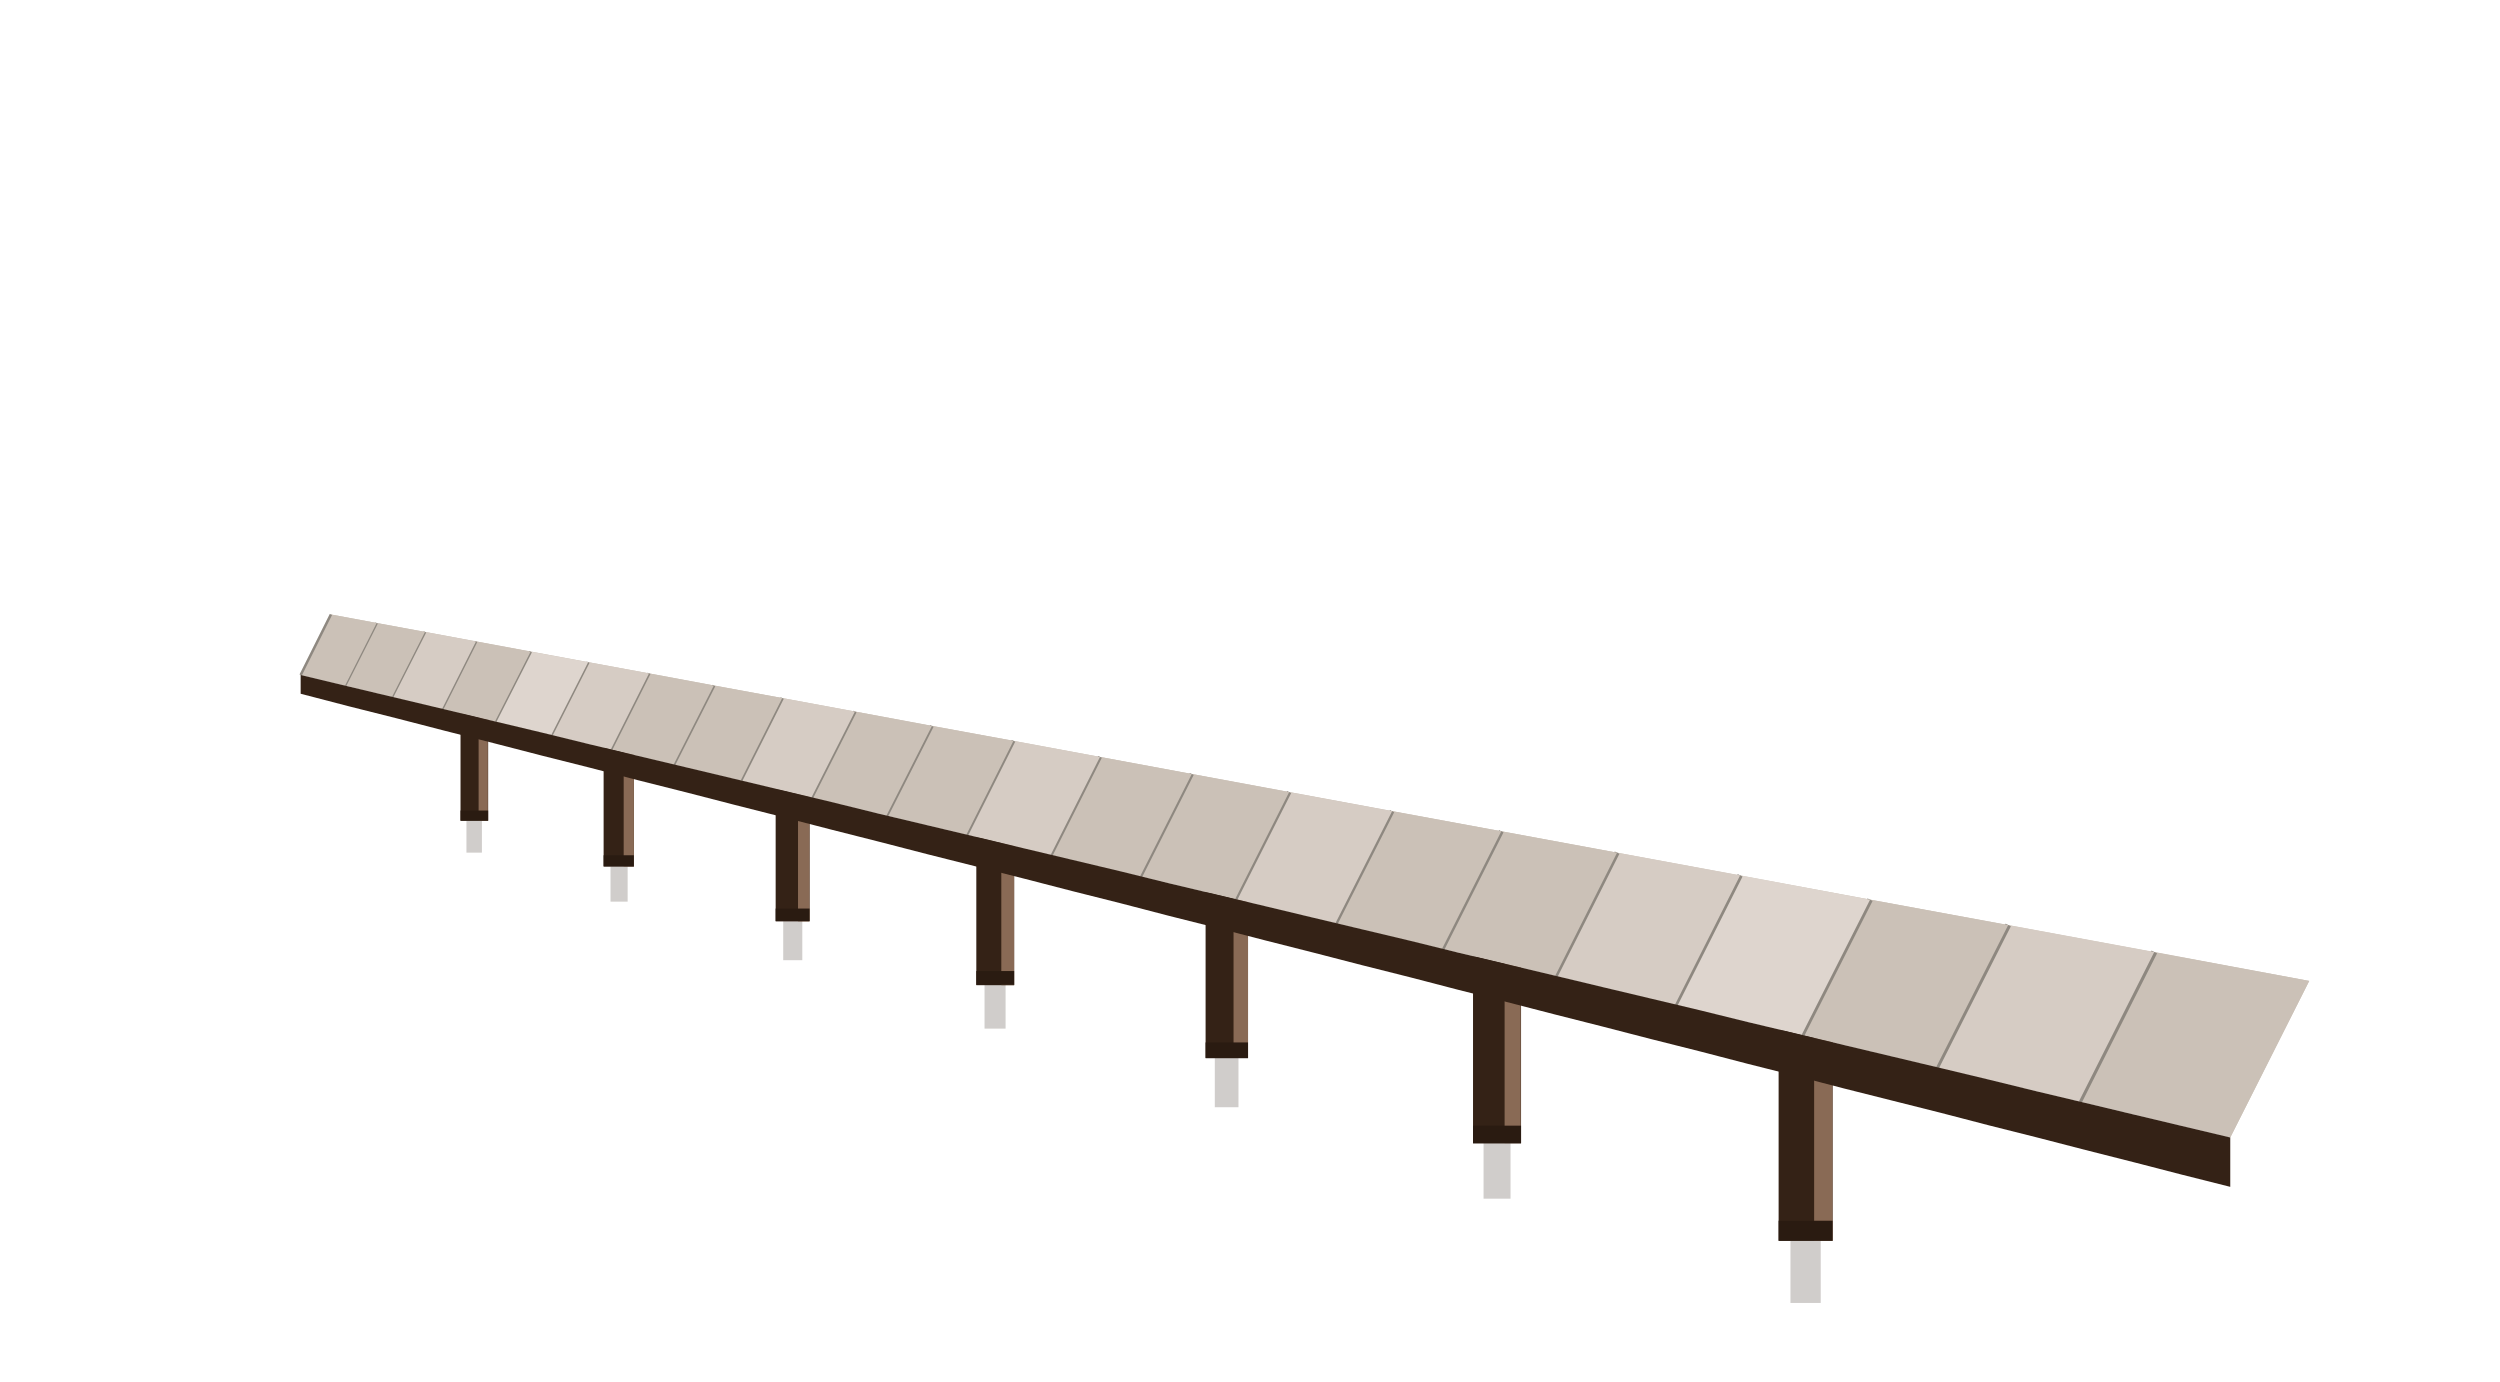
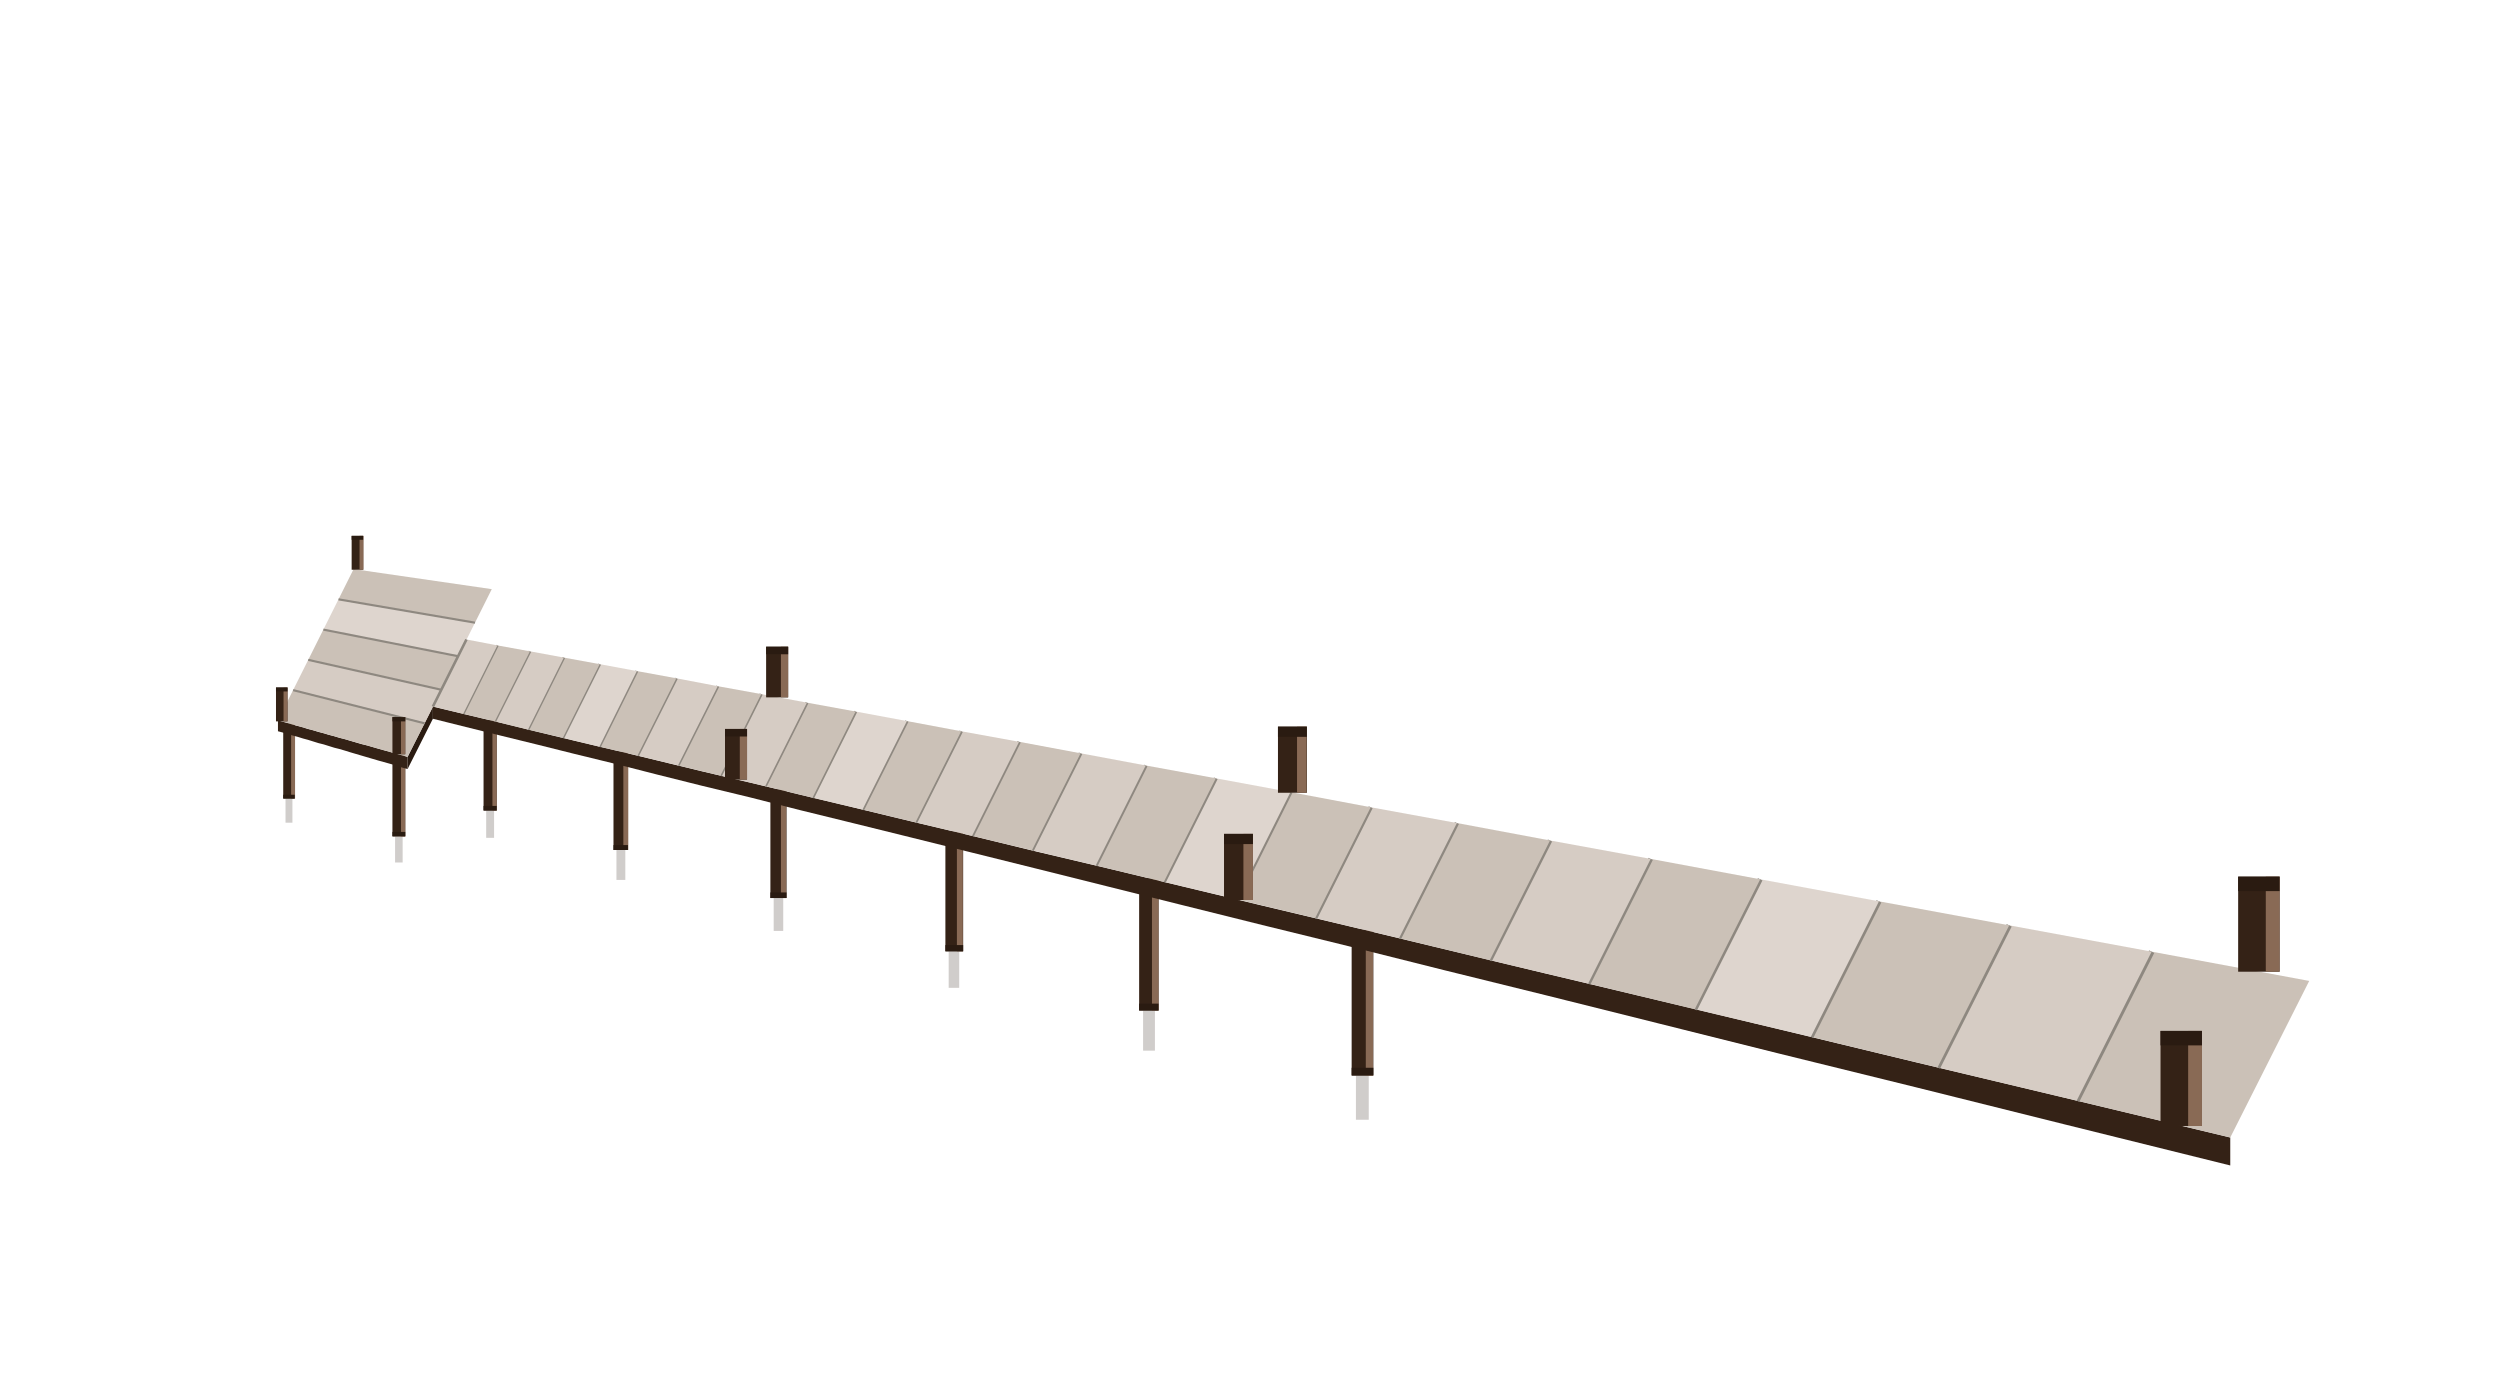
<svg xmlns="http://www.w3.org/2000/svg" width="760" height="420" viewBox="0 0 760 420">
  <g shape-rendering="geometricPrecision">
-     <rect x="540.7" y="313.2" width="16.4" height="64.0" fill="#342216" />
-     <rect x="551.5" y="313.2" width="5.6" height="64.0" fill="#896A55" />
-     <rect x="540.7" y="371.1" width="16.4" height="6.1" fill="#2A1B11" />
-     <rect x="544.3" y="377.1" width="9.2" height="19.0" fill="#2A1B11" opacity="0.22" />
-     <rect x="447.8" y="290.8" width="14.6" height="56.7" fill="#342216" />
-     <rect x="457.4" y="290.8" width="4.9" height="56.7" fill="#896A55" />
-     <rect x="447.8" y="342.2" width="14.6" height="5.4" fill="#2A1B11" />
-     <rect x="451.0" y="347.5" width="8.2" height="16.9" fill="#2A1B11" opacity="0.22" />
-     <rect x="366.5" y="271.3" width="12.9" height="50.3" fill="#342216" />
-     <rect x="375.0" y="271.3" width="4.4" height="50.3" fill="#896A55" />
-     <rect x="366.5" y="316.9" width="12.9" height="4.8" fill="#2A1B11" />
-     <rect x="369.3" y="321.6" width="7.2" height="15.0" fill="#2A1B11" opacity="0.22" />
-     <rect x="296.8" y="254.6" width="11.5" height="44.9" fill="#342216" />
-     <rect x="304.4" y="254.6" width="3.9" height="44.9" fill="#896A55" />
-     <rect x="296.8" y="295.2" width="11.5" height="4.2" fill="#2A1B11" />
-     <rect x="299.3" y="299.4" width="6.4" height="13.3" fill="#2A1B11" opacity="0.22" />
-     <rect x="235.8" y="240.0" width="10.3" height="40.1" fill="#342216" />
-     <rect x="242.6" y="240.0" width="3.5" height="40.1" fill="#896A55" />
-     <rect x="235.8" y="276.2" width="10.3" height="3.8" fill="#2A1B11" />
-     <rect x="238.1" y="280.0" width="5.8" height="11.9" fill="#2A1B11" opacity="0.22" />
-     <rect x="183.5" y="227.4" width="9.2" height="36.0" fill="#342216" />
-     <rect x="189.6" y="227.4" width="3.1" height="36.0" fill="#896A55" />
-     <rect x="183.5" y="260.0" width="9.2" height="3.4" fill="#2A1B11" />
-     <rect x="185.6" y="263.4" width="5.2" height="10.7" fill="#2A1B11" opacity="0.22" />
-     <rect x="140.0" y="216.9" width="8.4" height="32.6" fill="#342216" />
-     <rect x="145.5" y="216.9" width="2.8" height="32.6" fill="#896A55" />
-     <rect x="140.0" y="246.4" width="8.4" height="3.1" fill="#2A1B11" />
-     <rect x="141.8" y="249.5" width="4.7" height="9.7" fill="#2A1B11" opacity="0.22" />
-     <polygon points="678.0,345.8 702.0,298.2 100.6,186.8 91.4,205.2" fill="#CBC1B7" />
-     <polygon points="678.0,345.8 702.0,298.2 654.9,289.4 632.0,334.8" fill="#CBC1B7" />
-     <line x1="632.0" y1="334.8" x2="654.9" y2="289.4" stroke="#8E8880" stroke-width="1.90" />
-     <polygon points="632.0,334.8 654.9,289.4 610.5,281.2 588.6,324.4" fill="#D6CCC4" />
-     <line x1="588.6" y1="324.4" x2="610.5" y2="281.2" stroke="#8E8880" stroke-width="1.81" />
-     <polygon points="588.6,324.4 610.5,281.2 568.5,273.5 547.7,314.6" fill="#CBC1B7" />
-     <line x1="547.7" y1="314.6" x2="568.5" y2="273.5" stroke="#8E8880" stroke-width="1.73" />
-     <polygon points="547.7,314.6 568.5,273.5 529.0,266.1 509.2,305.4" fill="#DED5CE" />
-     <line x1="509.2" y1="305.4" x2="529.0" y2="266.1" stroke="#8E8880" stroke-width="1.65" />
-     <polygon points="509.2,305.4 529.0,266.1 491.6,259.2 472.8,296.6" fill="#D6CCC4" />
-     <line x1="472.8" y1="296.6" x2="491.6" y2="259.2" stroke="#8E8880" stroke-width="1.57" />
-     <polygon points="472.8,296.6 491.6,259.2 456.4,252.7 438.4,288.4" fill="#CBC1B7" />
-     <line x1="438.4" y1="288.4" x2="456.4" y2="252.7" stroke="#8E8880" stroke-width="1.50" />
-     <polygon points="438.4,288.4 456.4,252.7 423.2,246.6 406.0,280.6" fill="#CBC1B7" />
-     <line x1="406.0" y1="280.6" x2="423.2" y2="246.6" stroke="#8E8880" stroke-width="1.43" />
-     <polygon points="406.0,280.6 423.2,246.6 391.9,240.8 375.5,273.3" fill="#D6CCC4" />
-     <line x1="375.5" y1="273.3" x2="391.9" y2="240.8" stroke="#8E8880" stroke-width="1.37" />
-     <polygon points="375.5,273.3 391.9,240.8 362.3,235.3 346.6,266.4" fill="#CBC1B7" />
-     <line x1="346.6" y1="266.4" x2="362.3" y2="235.3" stroke="#8E8880" stroke-width="1.30" />
-     <polygon points="346.6,266.4 362.3,235.3 334.4,230.1 319.4,259.9" fill="#CBC1B7" />
-     <line x1="319.4" y1="259.9" x2="334.4" y2="230.1" stroke="#8E8880" stroke-width="1.25" />
-     <polygon points="319.4,259.9 334.4,230.1 308.1,225.2 293.8,253.7" fill="#D6CCC4" />
-     <line x1="293.8" y1="253.7" x2="308.1" y2="225.2" stroke="#8E8880" stroke-width="1.19" />
-     <polygon points="293.8,253.7 308.1,225.2 283.3,220.7 269.5,247.9" fill="#CBC1B7" />
-     <line x1="269.5" y1="247.9" x2="283.3" y2="220.7" stroke="#8E8880" stroke-width="1.14" />
-     <polygon points="269.5,247.9 283.3,220.7 259.9,216.3 246.7,242.4" fill="#CBC1B7" />
-     <line x1="246.7" y1="242.4" x2="259.9" y2="216.3" stroke="#8E8880" stroke-width="1.10" />
-     <polygon points="246.7,242.4 259.9,216.3 237.8,212.2 225.2,237.2" fill="#D6CCC4" />
-     <line x1="225.2" y1="237.2" x2="237.8" y2="212.2" stroke="#8E8880" stroke-width="1.05" />
-     <polygon points="225.2,237.2 237.8,212.2 217.0,208.4 204.8,232.4" fill="#CBC1B7" />
-     <line x1="204.8" y1="232.4" x2="217.0" y2="208.4" stroke="#8E8880" stroke-width="1.01" />
-     <polygon points="204.8,232.4 217.0,208.4 197.3,204.7 185.7,227.8" fill="#CBC1B7" />
-     <line x1="185.7" y1="227.8" x2="197.3" y2="204.7" stroke="#8E8880" stroke-width="0.97" />
-     <polygon points="185.7,227.8 197.3,204.7 178.8,201.3 167.6,223.4" fill="#D6CCC4" />
-     <line x1="167.6" y1="223.4" x2="178.8" y2="201.3" stroke="#8E8880" stroke-width="0.93" />
-     <polygon points="167.6,223.4 178.8,201.3 161.3,198.1 150.5,219.3" fill="#DED5CE" />
-     <line x1="150.5" y1="219.3" x2="161.3" y2="198.1" stroke="#8E8880" stroke-width="0.89" />
-     <polygon points="150.5,219.3 161.3,198.1 144.7,195.0 134.4,215.5" fill="#CBC1B7" />
-     <line x1="134.4" y1="215.5" x2="144.7" y2="195.0" stroke="#8E8880" stroke-width="0.86" />
-     <polygon points="134.4,215.5 144.7,195.0 129.2,192.1 119.2,211.8" fill="#D6CCC4" />
-     <line x1="119.2" y1="211.8" x2="129.2" y2="192.1" stroke="#8E8880" stroke-width="0.83" />
-     <polygon points="119.2,211.8 129.2,192.1 114.5,189.4 104.9,208.4" fill="#CBC1B7" />
-     <line x1="104.9" y1="208.4" x2="114.5" y2="189.4" stroke="#8E8880" stroke-width="0.80" />
-     <polygon points="104.9,208.4 114.5,189.4 100.6,186.8 91.4,205.2" fill="#CBC1B7" />
-     <line x1="91.4" y1="205.2" x2="100.6" y2="186.8" stroke="#8E8880" stroke-width="0.77" />
-     <polygon points="678.0,345.8 663.3,342.3 648.6,338.8 634.0,335.3 619.3,331.8 604.6,328.2 590.0,324.7 575.3,321.2 560.6,317.7 546.0,314.2 531.3,310.7 516.7,307.1 502.0,303.6 487.3,300.1 472.7,296.6 458.0,293.1 443.3,289.6 428.7,286.0 414.0,282.5 399.3,279.0 384.7,275.5 370.0,272.0 355.3,268.5 340.7,264.9 326.0,261.4 311.3,257.9 296.7,254.4 282.0,250.9 267.3,247.4 252.7,243.8 238.0,240.3 223.4,236.8 208.7,233.3 194.0,229.8 179.4,226.3 164.7,222.7 150.0,219.2 135.4,215.7 120.7,212.2 106.0,208.7 91.4,205.2 91.4,210.9 106.0,214.7 120.7,218.4 135.4,222.2 150.0,225.9 164.7,229.7 179.4,233.4 194.0,237.2 208.7,240.9 223.4,244.7 238.0,248.4 252.7,252.2 267.3,255.9 282.0,259.7 296.7,263.4 311.3,267.1 326.0,270.9 340.7,274.6 355.3,278.4 370.0,282.1 384.7,285.9 399.3,289.6 414.0,293.4 428.7,297.1 443.3,300.9 458.0,304.6 472.7,308.4 487.3,312.1 502.0,315.9 516.7,319.6 531.3,323.4 546.0,327.1 560.6,330.9 575.3,334.6 590.0,338.3 604.6,342.1 619.3,345.8 634.0,349.6 648.6,353.3 663.3,357.1 678.0,360.8" fill="#342216" />
+     <rect x="147.0" y="219.0" width="4.0" height="27.4" fill="#342216" />
+     <rect x="149.7" y="219.0" width="1.3" height="27.4" fill="#896A55" />
+     <rect x="147.0" y="245.0" width="4.0" height="1.4" fill="#2A1B11" />
+     <rect x="147.8" y="246.4" width="2.4" height="8.3" fill="#2A1B11" opacity="0.22" />
+     <rect x="186.5" y="228.5" width="4.4" height="29.9" fill="#342216" />
+     <rect x="189.5" y="228.5" width="1.5" height="29.9" fill="#896A55" />
+     <rect x="186.5" y="256.9" width="4.4" height="1.5" fill="#2A1B11" />
+     <rect x="187.4" y="258.4" width="2.7" height="9.1" fill="#2A1B11" opacity="0.22" />
+     <rect x="234.2" y="240.0" width="4.9" height="33.0" fill="#342216" />
+     <rect x="237.4" y="240.0" width="1.6" height="33.0" fill="#896A55" />
+     <rect x="234.2" y="271.3" width="4.9" height="1.7" fill="#2A1B11" />
+     <rect x="235.2" y="273.0" width="2.9" height="10.0" fill="#2A1B11" opacity="0.22" />
+     <rect x="287.4" y="252.8" width="5.4" height="36.4" fill="#342216" />
+     <rect x="290.9" y="252.8" width="1.8" height="36.4" fill="#896A55" />
+     <rect x="287.4" y="287.3" width="5.4" height="1.9" fill="#2A1B11" />
+     <rect x="288.4" y="289.2" width="3.2" height="11.1" fill="#2A1B11" opacity="0.22" />
+     <rect x="346.3" y="267.0" width="5.9" height="40.2" fill="#342216" />
+     <rect x="350.2" y="267.0" width="2.0" height="40.2" fill="#896A55" />
+     <rect x="346.3" y="305.1" width="5.9" height="2.1" fill="#2A1B11" />
+     <rect x="347.5" y="307.2" width="3.6" height="12.2" fill="#2A1B11" opacity="0.22" />
+     <rect x="410.9" y="282.6" width="6.6" height="44.4" fill="#342216" />
+     <rect x="415.2" y="282.6" width="2.2" height="44.4" fill="#896A55" />
+     <rect x="410.9" y="324.6" width="6.6" height="2.3" fill="#2A1B11" />
+     <rect x="412.2" y="326.9" width="3.9" height="13.5" fill="#2A1B11" opacity="0.22" />
+     <rect x="86.1" y="219.9" width="3.5" height="22.8" fill="#342216" />
+     <rect x="88.5" y="219.9" width="1.2" height="22.8" fill="#896A55" />
+     <rect x="86.1" y="241.6" width="3.5" height="1.2" fill="#2A1B11" />
+     <rect x="86.8" y="242.8" width="2.1" height="7.3" fill="#2A1B11" opacity="0.22" />
+     <rect x="119.3" y="229.4" width="3.9" height="24.9" fill="#342216" />
+     <rect x="121.9" y="229.4" width="1.3" height="24.9" fill="#896A55" />
+     <rect x="119.3" y="252.9" width="3.9" height="1.3" fill="#2A1B11" />
+     <rect x="120.1" y="254.3" width="2.3" height="7.9" fill="#2A1B11" opacity="0.22" />
+     <polygon points="123.9,230.1 131.6,214.8 131.6,218.5 123.9,233.8" fill="#2A1B11" />
+     <polygon points="123.9,230.1 122.1,229.6 120.3,229.1 118.6,228.6 116.8,228.1 115.0,227.6 113.3,227.1 111.6,226.6 109.9,226.2 108.2,225.7 106.5,225.2 104.9,224.7 103.2,224.3 101.6,223.8 100.0,223.4 98.4,222.9 96.8,222.5 95.2,222.0 93.6,221.6 92.1,221.1 90.5,220.7 89.0,220.3 87.5,219.8 86.0,219.4 84.5,219.0 84.5,222.3 86.0,222.7 87.5,223.2 89.0,223.6 90.5,224.0 92.1,224.5 93.6,224.9 95.2,225.4 96.8,225.9 98.4,226.3 100.0,226.8 101.6,227.3 103.2,227.7 104.9,228.2 106.5,228.7 108.2,229.2 109.9,229.7 111.6,230.2 113.3,230.7 115.0,231.2 116.8,231.7 118.6,232.2 120.3,232.7 122.1,233.3 123.9,233.8" fill="#342216" />
+     <polygon points="123.9,230.1 129.1,219.9 89.1,209.8 84.5,219.0" fill="#CBC1B7" />
+     <polygon points="129.1,219.9 134.2,209.7 93.7,200.6 89.1,209.8" fill="#D6CCC4" />
+     <line x1="129.1" y1="219.9" x2="89.1" y2="209.8" stroke="#8E8880" stroke-width="0.65" />
+     <polygon points="134.2,209.7 139.3,199.5 98.3,191.4 93.7,200.6" fill="#CBC1B7" />
+     <line x1="134.2" y1="209.7" x2="93.7" y2="200.6" stroke="#8E8880" stroke-width="0.65" />
+     <polygon points="139.3,199.5 144.4,189.3 102.9,182.2 98.3,191.4" fill="#DED5CE" />
+     <line x1="139.3" y1="199.5" x2="98.3" y2="191.4" stroke="#8E8880" stroke-width="0.65" />
+     <polygon points="144.4,189.3 149.5,179.1 107.5,173.0 102.9,182.2" fill="#CBC1B7" />
+     <line x1="144.4" y1="189.3" x2="102.9" y2="182.2" stroke="#8E8880" stroke-width="0.65" />
+     <polygon points="678.0,345.8 627.6,333.7 582.3,322.9 541.3,313.0 504.1,304.1 470.1,296.0 438.9,288.5 410.2,281.6 383.7,275.3 359.2,269.4 336.4,263.9 315.2,258.9 295.5,254.1 277.0,249.7 259.6,245.5 243.3,241.6 228.0,237.9 213.5,234.5 199.9,231.2 187.0,228.1 174.7,225.2 163.1,222.4 152.1,219.7 141.6,217.2 131.6,214.8 131.6,218.5 141.6,221.0 152.1,223.6 163.1,226.3 174.7,229.2 187.0,232.2 199.9,235.5 213.5,238.9 228.0,242.4 243.3,246.3 259.6,250.3 277.0,254.6 295.5,259.2 315.2,264.1 336.4,269.4 359.2,275.1 383.7,281.2 410.2,287.7 438.9,294.9 470.1,302.6 504.1,311.1 541.3,320.4 582.3,330.5 627.6,341.8 678.0,354.3" fill="#342216" />
+     <polygon points="678.0,345.8 702.0,298.2 654.1,289.3 631.3,334.6" fill="#CBC1B7" />
+     <line x1="631.3" y1="334.6" x2="654.1" y2="289.3" stroke="#8E8880" stroke-width="1.77" />
+     <polygon points="631.3,334.6 654.1,289.3 610.8,281.3 589.0,324.5" fill="#D6CCC4" />
+     <line x1="589.0" y1="324.5" x2="610.8" y2="281.3" stroke="#8E8880" stroke-width="1.69" />
+     <polygon points="589.0,324.5 610.8,281.3 571.2,274.0 550.5,315.2" fill="#CBC1B7" />
+     <line x1="550.5" y1="315.2" x2="571.2" y2="274.0" stroke="#8E8880" stroke-width="1.62" />
+     <polygon points="550.5,315.2 571.2,274.0 535.1,267.3 515.2,306.8" fill="#DED5CE" />
+     <line x1="515.2" y1="306.8" x2="535.1" y2="267.3" stroke="#8E8880" stroke-width="1.55" />
+     <polygon points="515.2,306.8 535.1,267.3 501.8,261.1 482.8,299.0" fill="#CBC1B7" />
+     <line x1="482.8" y1="299.0" x2="501.8" y2="261.1" stroke="#8E8880" stroke-width="1.48" />
+     <polygon points="482.8,299.0 501.8,261.1 471.2,255.5 452.9,291.9" fill="#D6CCC4" />
+     <line x1="452.9" y1="291.9" x2="471.2" y2="255.5" stroke="#8E8880" stroke-width="1.43" />
+     <polygon points="452.9,291.9 471.2,255.5 442.9,250.2 425.3,285.2" fill="#CBC1B7" />
+     <line x1="425.3" y1="285.2" x2="442.9" y2="250.2" stroke="#8E8880" stroke-width="1.37" />
+     <polygon points="425.3,285.2 442.9,250.2 416.7,245.4 399.8,279.1" fill="#D6CCC4" />
+     <line x1="399.8" y1="279.1" x2="416.7" y2="245.4" stroke="#8E8880" stroke-width="1.32" />
+     <polygon points="399.8,279.1 416.7,245.4 392.3,240.8 376.0,273.4" fill="#CBC1B7" />
+     <line x1="376.0" y1="273.4" x2="392.3" y2="240.8" stroke="#8E8880" stroke-width="1.28" />
+     <polygon points="376.0,273.4 392.3,240.8 369.6,236.6 353.8,268.1" fill="#DED5CE" />
+     <line x1="353.8" y1="268.1" x2="369.6" y2="236.6" stroke="#8E8880" stroke-width="1.23" />
+     <polygon points="353.8,268.1 369.6,236.6 348.3,232.7 333.1,263.1" fill="#CBC1B7" />
+     <line x1="333.1" y1="263.1" x2="348.3" y2="232.7" stroke="#8E8880" stroke-width="1.19" />
+     <polygon points="333.1,263.1 348.3,232.7 328.5,229.0 313.7,258.5" fill="#D6CCC4" />
+     <line x1="313.7" y1="258.5" x2="328.5" y2="229.0" stroke="#8E8880" stroke-width="1.15" />
+     <polygon points="313.7,258.5 328.5,229.0 309.8,225.5 295.5,254.1" fill="#CBC1B7" />
+     <line x1="295.5" y1="254.1" x2="309.8" y2="225.5" stroke="#8E8880" stroke-width="1.12" />
+     <polygon points="295.5,254.1 309.8,225.5 292.2,222.3 278.3,250.0" fill="#D6CCC4" />
+     <line x1="278.3" y1="250.0" x2="292.2" y2="222.3" stroke="#8E8880" stroke-width="1.08" />
+     <polygon points="278.3,250.0 292.2,222.3 275.7,219.2 262.2,246.1" fill="#CBC1B7" />
+     <line x1="262.2" y1="246.1" x2="275.7" y2="219.2" stroke="#8E8880" stroke-width="1.05" />
+     <polygon points="262.2,246.1 275.7,219.2 260.1,216.3 247.0,242.5" fill="#DED5CE" />
+     <line x1="247.0" y1="242.5" x2="260.1" y2="216.3" stroke="#8E8880" stroke-width="1.02" />
+     <polygon points="247.0,242.5 260.1,216.3 245.3,213.6 232.6,239.0" fill="#CBC1B7" />
+     <line x1="232.6" y1="239.0" x2="245.3" y2="213.6" stroke="#8E8880" stroke-width="1.00" />
+     <polygon points="232.6,239.0 245.3,213.6 231.4,211.0 219.0,235.8" fill="#D6CCC4" />
+     <line x1="219.0" y1="235.8" x2="231.4" y2="211.0" stroke="#8E8880" stroke-width="0.97" />
+     <polygon points="219.0,235.8 231.4,211.0 218.2,208.6 206.1,232.7" fill="#CBC1B7" />
+     <line x1="206.1" y1="232.7" x2="218.2" y2="208.6" stroke="#8E8880" stroke-width="0.94" />
+     <polygon points="206.1,232.7 218.2,208.6 205.6,206.2 193.8,229.7" fill="#D6CCC4" />
+     <line x1="193.8" y1="229.7" x2="205.6" y2="206.2" stroke="#8E8880" stroke-width="0.92" />
+     <polygon points="193.8,229.7 205.6,206.2 193.6,204.0 182.2,227.0" fill="#CBC1B7" />
+     <line x1="182.2" y1="227.0" x2="193.6" y2="204.0" stroke="#8E8880" stroke-width="0.90" />
+     <polygon points="182.2,227.0 193.6,204.0 182.3,201.9 171.1,224.3" fill="#DED5CE" />
+     <line x1="171.1" y1="224.3" x2="182.3" y2="201.9" stroke="#8E8880" stroke-width="0.88" />
+     <polygon points="171.1,224.3 182.3,201.9 171.4,199.9 160.5,221.8" fill="#CBC1B7" />
+     <line x1="160.5" y1="221.8" x2="171.4" y2="199.9" stroke="#8E8880" stroke-width="0.85" />
+     <polygon points="160.5,221.8 171.4,199.9 161.1,198.0 150.4,219.3" fill="#D6CCC4" />
+     <line x1="150.4" y1="219.3" x2="161.1" y2="198.0" stroke="#8E8880" stroke-width="0.84" />
+     <polygon points="150.4,219.3 161.1,198.0 151.2,196.2 140.8,217.0" fill="#CBC1B7" />
+     <line x1="140.8" y1="217.0" x2="151.2" y2="196.2" stroke="#8E8880" stroke-width="0.82" />
+     <polygon points="140.8,217.0 151.2,196.2 141.8,194.4 131.6,214.8" fill="#D6CCC4" />
+     <line x1="131.6" y1="214.8" x2="141.8" y2="194.4" stroke="#8E8880" stroke-width="0.80" />
+     <rect x="680.4" y="266.5" width="12.6" height="28.9" fill="#342216" />
+     <rect x="688.8" y="266.5" width="4.2" height="28.9" fill="#896A55" />
+     <rect x="680.4" y="266.5" width="12.6" height="4.4" fill="#2A1B11" />
+     <rect x="388.5" y="220.9" width="8.8" height="20.1" fill="#342216" />
+     <rect x="394.3" y="220.9" width="2.9" height="20.1" fill="#896A55" />
+     <rect x="388.5" y="220.9" width="8.8" height="3.1" fill="#2A1B11" />
+     <rect x="232.9" y="196.6" width="6.7" height="15.4" fill="#342216" />
+     <rect x="237.4" y="196.6" width="2.2" height="15.4" fill="#896A55" />
+     <rect x="232.9" y="196.6" width="6.7" height="2.3" fill="#2A1B11" />
+     <rect x="106.9" y="162.9" width="3.5" height="10.3" fill="#342216" />
+     <rect x="109.3" y="162.9" width="1.2" height="10.3" fill="#896A55" />
+     <rect x="106.9" y="162.9" width="3.5" height="1.2" fill="#2A1B11" />
+     <rect x="656.8" y="313.4" width="12.6" height="28.9" fill="#342216" />
+     <rect x="665.2" y="313.4" width="4.2" height="28.9" fill="#896A55" />
+     <rect x="656.8" y="313.4" width="12.6" height="4.4" fill="#2A1B11" />
+     <rect x="372.1" y="253.5" width="8.8" height="20.1" fill="#342216" />
+     <rect x="378.0" y="253.5" width="2.9" height="20.1" fill="#896A55" />
+     <rect x="372.1" y="253.5" width="8.8" height="3.1" fill="#2A1B11" />
+     <rect x="220.4" y="221.6" width="6.7" height="15.4" fill="#342216" />
+     <rect x="224.9" y="221.6" width="2.2" height="15.4" fill="#896A55" />
+     <rect x="220.4" y="221.6" width="6.7" height="2.3" fill="#2A1B11" />
+     <rect x="83.9" y="209.0" width="3.5" height="10.3" fill="#342216" />
+     <rect x="86.2" y="209.0" width="1.2" height="10.3" fill="#896A55" />
+     <rect x="83.9" y="209.0" width="3.5" height="1.2" fill="#2A1B11" />
+     <rect x="119.3" y="218.0" width="3.9" height="11.3" fill="#342216" />
+     <rect x="121.9" y="218.0" width="1.3" height="11.3" fill="#896A55" />
+     <rect x="119.3" y="218.0" width="3.9" height="1.3" fill="#2A1B11" />
  </g>
</svg>
